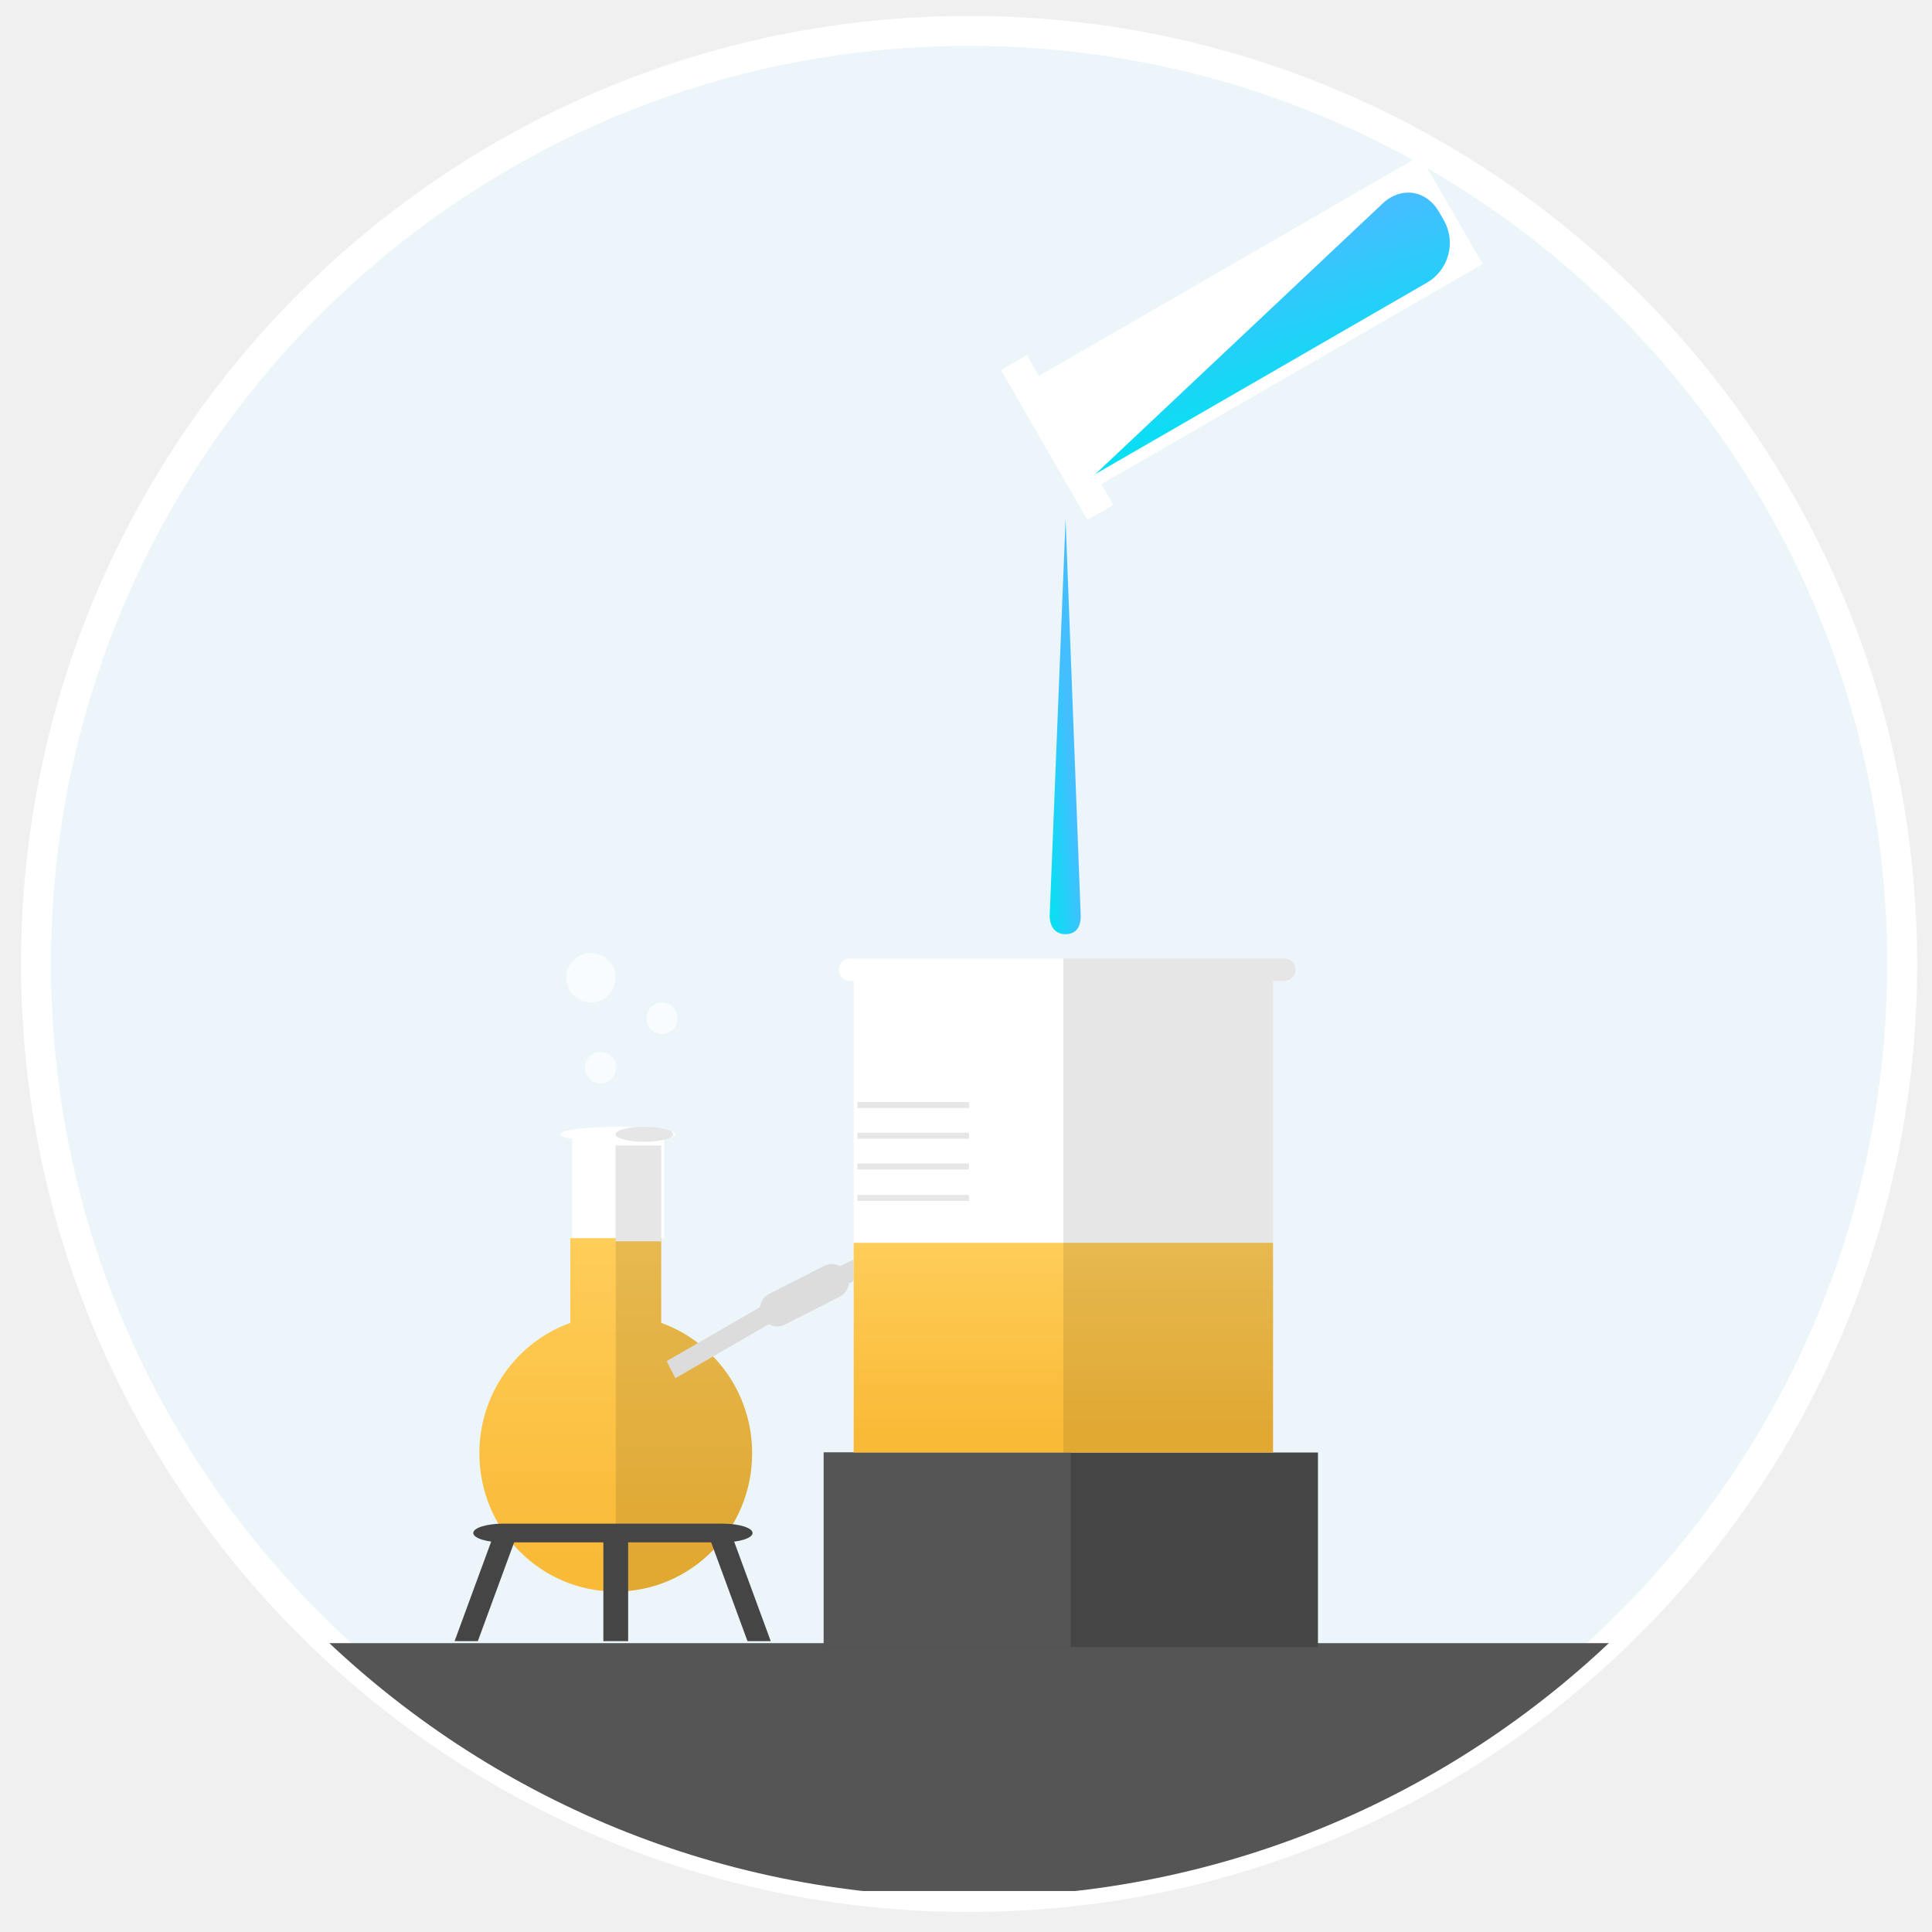
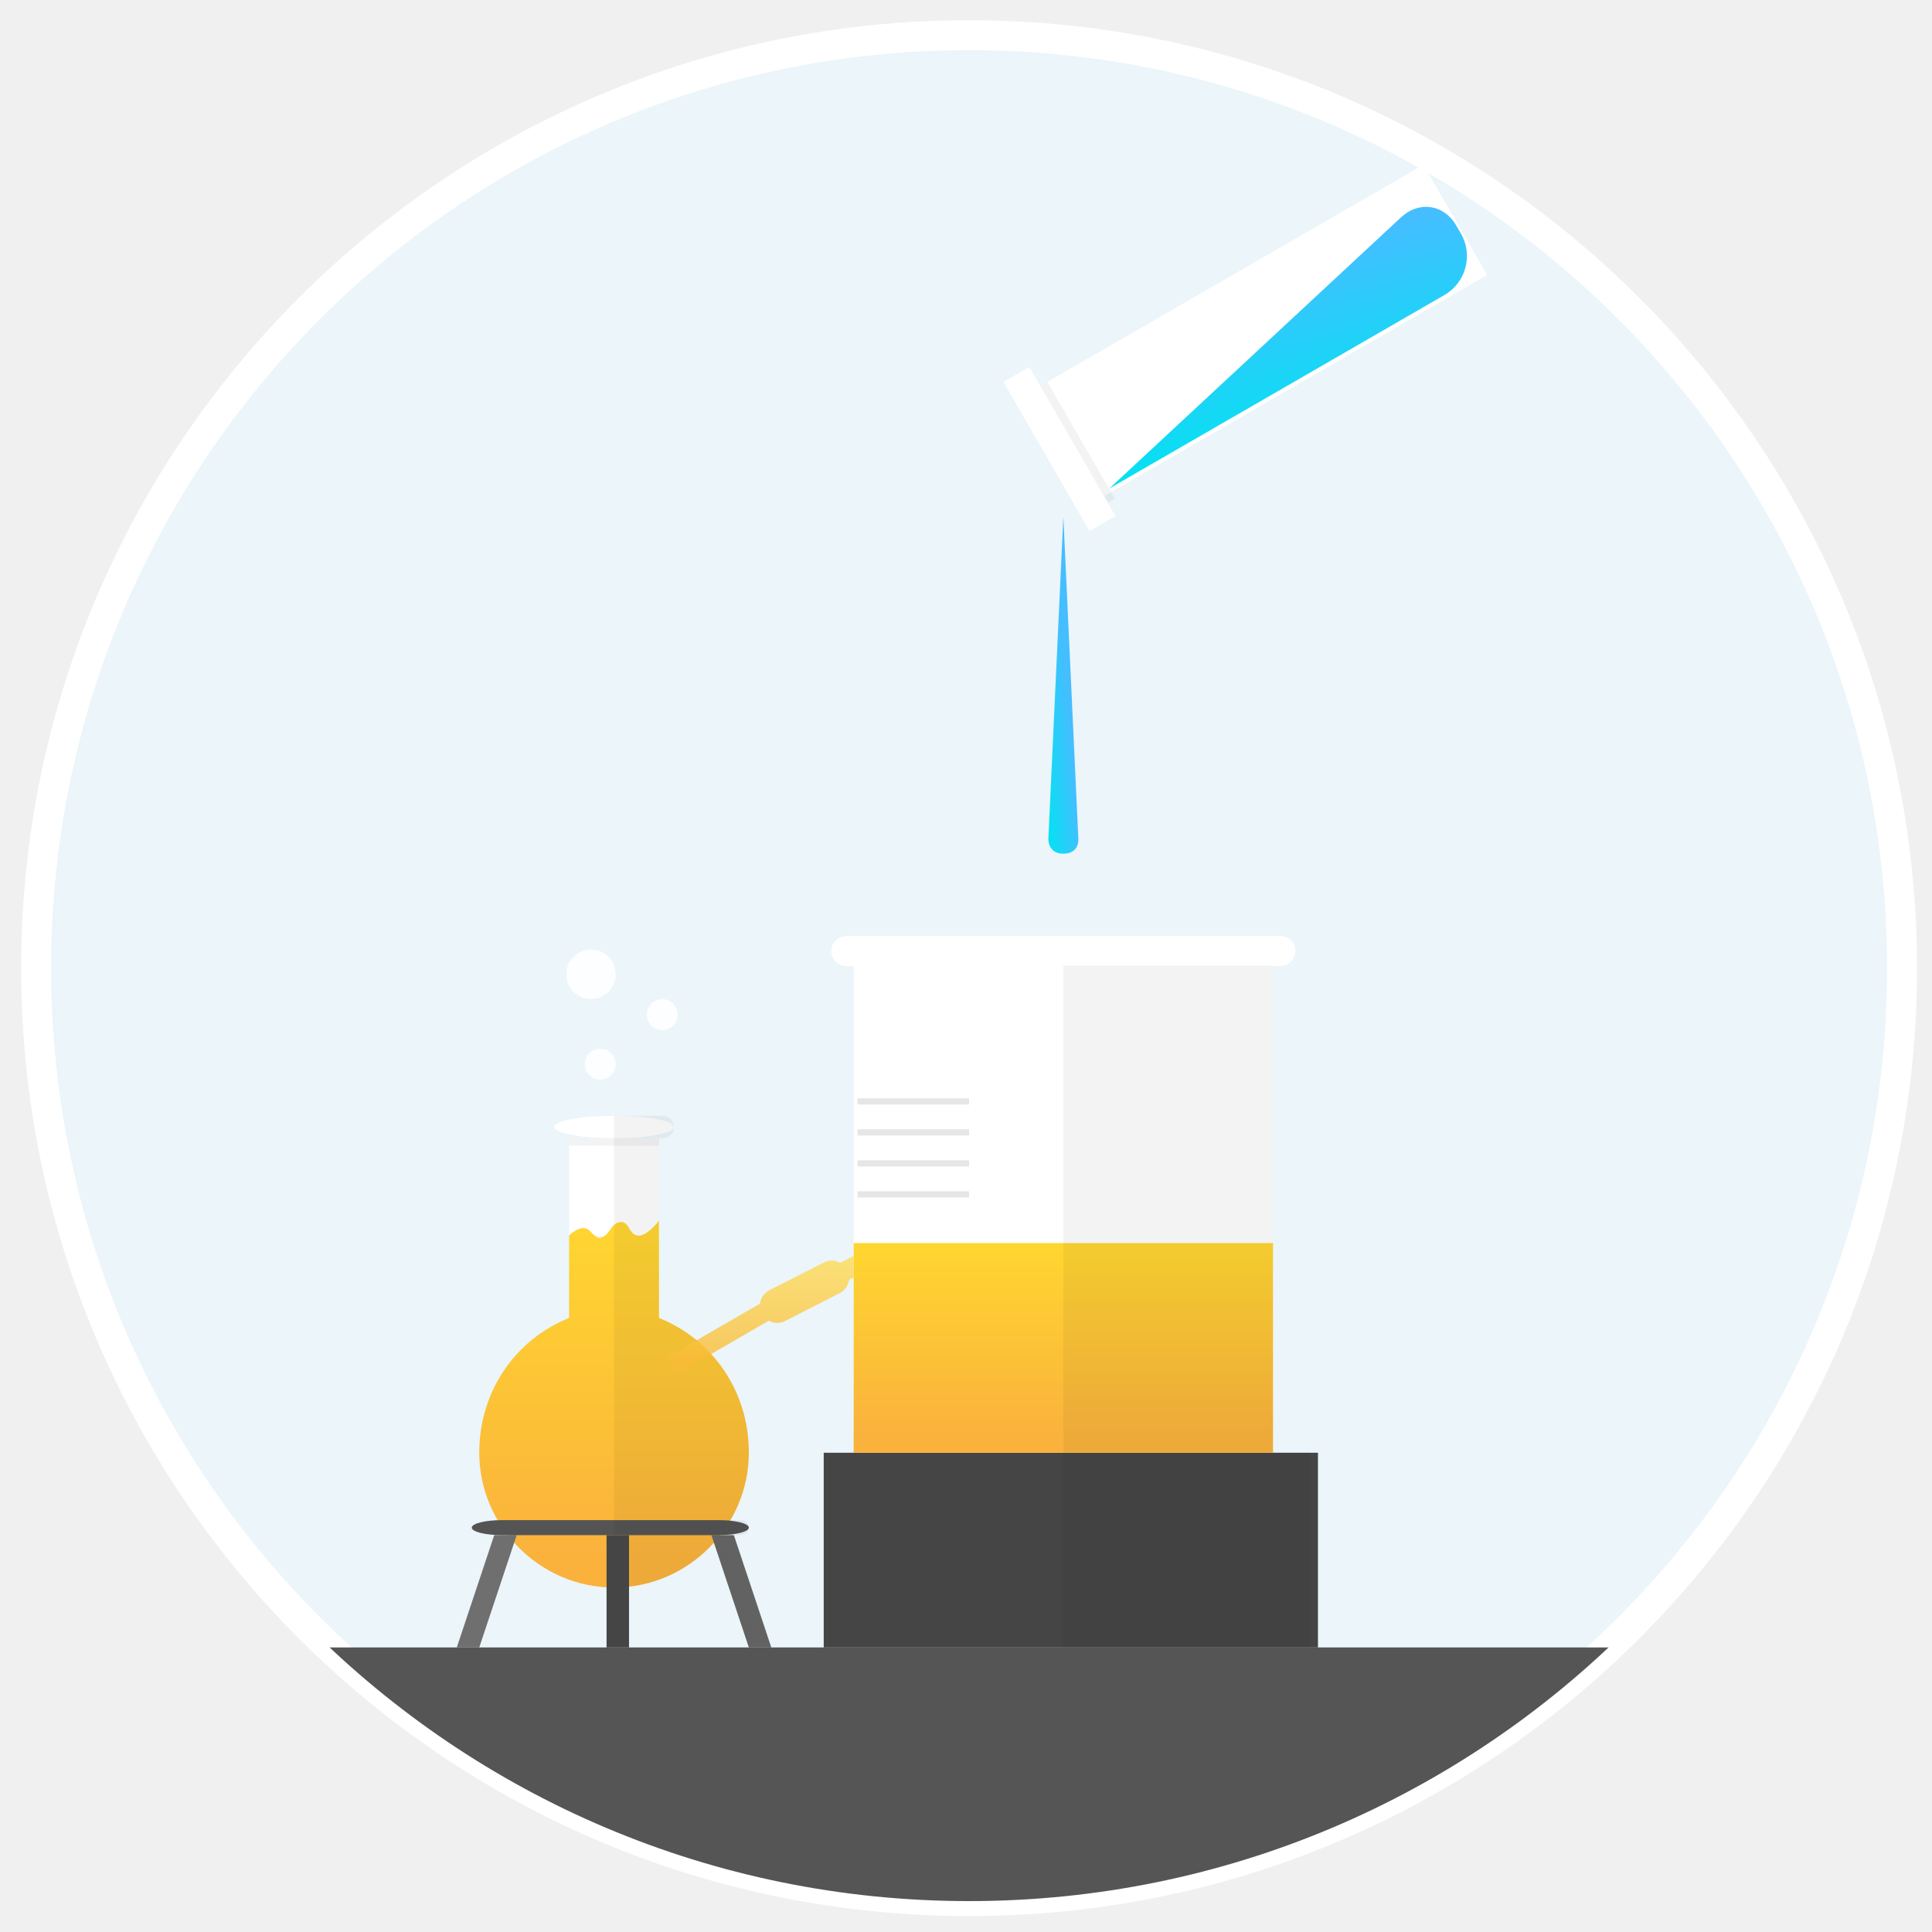
- <svg xmlns="http://www.w3.org/2000/svg" xmlns:xlink="http://www.w3.org/1999/xlink" width="258" height="258" viewBox="0 0 258 258">
+ <svg xmlns="http://www.w3.org/2000/svg" xmlns:xlink="http://www.w3.org/1999/xlink" width="258px" height="258px" viewBox="0 0 258 258" version="1.1">
  <defs>
-     <circle id="path-1" cx="124.6" cy="124.4" r="124.2" />
-     <circle id="path-3" cx="125" cy="124.8" r="124.6" />
-     <linearGradient id="linearGradient-5" x1="0%" x2="46.1%" y1="88.4%" y2="38.3%">
+     <ellipse id="path-1" cx="124.586" cy="124.417" rx="124.172" ry="124.172" />
+     <ellipse id="path-3" cx="124.999" cy="124.83" rx="124.585" ry="124.585" />
+     <linearGradient x1="0%" y1="88.375%" x2="46.077%" y2="38.318%" id="linearGradient-5">
      <stop stop-color="#09DFF3" offset="0%" />
      <stop stop-color="#44BEFF" offset="100%" />
    </linearGradient>
-     <linearGradient id="linearGradient-6" x1="0%" x2="81.2%" y1="9.2%" y2="100%">
+     <linearGradient x1="0%" y1="9.209%" x2="81.242%" y2="100%" id="linearGradient-6">
      <stop stop-color="#09DFF3" offset="0%" />
      <stop stop-color="#44BEFF" offset="100%" />
    </linearGradient>
-     <linearGradient id="linearGradient-7" x1="50%" x2="50%" y1="0%" y2="91.6%">
-       <stop stop-color="#FFCD59" offset="0%" />
+     <linearGradient x1="50%" y1="0%" x2="50%" y2="91.636%" id="linearGradient-7">
+       <stop stop-color="#FFD630" offset="0%" />
+       <stop stop-color="#FAB23C" offset="100%" />
+     </linearGradient>
+     <linearGradient x1="50%" y1="0%" x2="50%" y2="91.636%" id="linearGradient-8">
+       <stop stop-color="#FFDE59" offset="0%" />
      <stop stop-color="#F9BA37" offset="100%" />
    </linearGradient>
  </defs>
-   <g fill="none" fill-rule="evenodd" transform="translate(4 3.469)">
-     <g transform="translate(.414 .458)">
-       <mask id="mask-2" fill="#fff">
-         <use xlink:href="#path-1" />
-       </mask>
-       <use fill="#E9F0F4" xlink:href="#path-1" />
-       <mask id="mask-4" fill="#fff">
-         <use xlink:href="#path-3" />
-       </mask>
-       <use fill="#EBF5FA" stroke="#FFF" stroke-width="4" xlink:href="#path-3" />
-       <path fill="#555" d="M1.2 215.5H249.5V248.6H1.2z" mask="url(#mask-4)" />
+   <g id="Work" stroke="none" stroke-width="1" fill="none" fill-rule="evenodd">
+     <g id="Group-Copy-3" transform="translate(4, 4)">
+       <g id="Rectangle-124-Copy-17" transform="translate(0.413907, 0.457506)">
+         <mask id="mask-2" fill="white">
+           <use xlink:href="#path-1" />
+         </mask>
+         <use id="Mask" fill="#E9F0F4" xlink:href="#path-1" />
+         <mask id="mask-4" fill="white">
+           <use xlink:href="#path-3" />
+         </mask>
+         <use id="Mask-Copy" stroke="#FFFFFF" stroke-width="4" fill="#EBF5FA" xlink:href="#path-3" />
+         <rect id="Rectangle-124-Copy" fill="#555555" mask="url(#mask-4)" x="1.586" y="215.542" width="248" height="35" />
+       </g>
+       <circle id="Oval-94-Copy-14" opacity="0.9" fill="#FFFFFF" cx="74.917" cy="126.113" r="3.311" />
+       <ellipse id="Oval-95-Copy-14" opacity="0.9" fill="#FFFFFF" cx="84.437" cy="131.494" rx="2.07" ry="2.07" />
+       <ellipse id="Oval-96-Copy-25" opacity="0.9" fill="#FFFFFF" cx="76.159" cy="138.116" rx="2.07" ry="2.07" />
+       <path d="M138 65L140 108C140 108 140.199 110 138 110 135.89 110 136 108 136 108L138 65Z" id="Rectangle-125-Copy-5" fill="url(#linearGradient-5)" />
+       <g id="Rectangle-127-+-Rectangle-126-+-Rectangle-126-Copy-6" transform="translate(163.4306, 41.43152) rotate(-120) translate(-163.4306, -41.43152) translate(151.4306, 9.43152)">
+         <rect id="Rectangle-127" fill="#FFFFFF" x="0.893" y="0.264" width="23" height="4" />
+         <rect id="Rectangle-126" fill="#FFFFFF" x="3.96" y="4.344" width="17" height="59" />
+         <path d="M4.496 5.388L16.375 57.214C17.117 60.452 15.027 63.076 11.707 63.076L10.507 63.076C7.187 63.076 4.496 60.39 4.496 57.066L4.496 5.388Z" id="Rectangle-126-Copy" fill="url(#linearGradient-6)" />
+         <rect id="Rectangle-127-Copy" fill-opacity="0.05" fill="#000000" x="2.96" y="4.344" width="18" height="1" />
+       </g>
+       <rect id="Rectangle-11-Copy-15" fill="#FFFFFF" x="72" y="148" width="12" height="13" />
+       <path d="M84 159C84 159 82.389 161.189 81.14 160.992 79.891 160.796 80.107 159.129 78.87 159.193 77.634 159.258 77.457 160.846 76.396 161.24 75.335 161.633 74.998 160.054 74 160 73.002 159.946 72 161 72 161L72 172C65.009 174.789 60 181.601 60 190 60 199.766 68.059 208 78 208 87.941 208 96 199.766 96 190 96 181.601 90.991 174.789 84 172L84 159Z" id="Rectangle-11-Copy-19" fill="url(#linearGradient-7)" />
+       <path d="M84 161L78 161C78 161 78 208 78 208 87.941 208 96 199.766 96 190 96 181.601 90.991 174.789 84 172L84 161Z" id="Rectangle-11-Copy-20" fill-opacity="0.05" fill="#000000" />
+       <path d="M62 201L65 201 60 216 57 216 62 201Z" id="Rectangle-33-Copy-9" fill="#6F6F6F" />
+       <path d="M96 201L99 201 94 216 91 216 96 201Z" id="Rectangle-33-Copy-10" fill="#626262" transform="translate(95, 208.5) scale(-1, 1) translate(-95, -208.5) " />
+       <path d="M77 209.571L77 201 80 201 80 216 77 216 77 209.571Z" id="Rectangle-33-Copy-11" fill="#454545" />
+       <rect id="Rectangle-32-Copy-3" fill="#545454" x="59" y="199" width="37" height="2" rx="4" />
+       <path d="M78 199L95.007 199C95.555 199 96 199.444 96 200L96 200C96 200.552 95.555 201 95.007 201L78 201 78 199Z" id="Rectangle-32-Copy-4" fill-opacity="0.05" fill="#000000" />
+       <rect id="Rectangle-55-Copy-3" fill="#454545" x="106" y="190" width="66" height="26" />
+       <rect id="Rectangle-55-Copy-4" fill-opacity="0.05" fill="#000000" x="138" y="190" width="33" height="26" />
+       <rect id="Rectangle-12-Copy-12" fill="#FFFFFF" x="70" y="145" width="16" height="3" rx="40" />
+       <path d="M78 145L84.495 145C85.326 145 86 145.666 86 146.5L86 146.5C86 147.328 85.332 148 84.495 148L78 148 78 145Z" id="Rectangle-12-Copy-14" fill-opacity="0.05" fill="#000000" />
+       <rect id="Rectangle-12-Copy-13" fill-opacity="0.05" fill="#000000" transform="translate(78, 148.5) scale(1, -1) translate(-78, -148.5) " x="72" y="148" width="12" height="1" />
+       <rect id="Rectangle-11-Copy-16" fill-opacity="0.05" fill="#000000" x="78" y="148" width="6" height="13" />
+       <path d="M112.456 165.336L111.294 163.055 108.209 164.626C107.561 164.264 106.749 164.221 106.038 164.583L98.736 168.304C98.021 168.668 97.579 169.349 97.493 170.087L85.027 177.298 86.189 179.579 98.657 172.367C99.305 172.729 100.117 172.773 100.828 172.41L108.131 168.69C108.845 168.326 109.287 167.644 109.374 166.907L112.456 165.336 112.456 165.336Z" id="Rectangle-221" fill-opacity="0.8" fill="url(#linearGradient-8)" />
+       <path d="M110 125L166 125 166 187 110 187 110 125ZM107 123C107 121.895 107.9 121 108.993 121L167.007 121C168.108 121 169 121.888 169 123 169 124.105 168.1 125 167.007 125L108.993 125C107.892 125 107 124.112 107 123Z" id="Rectangle-56-Copy-6" fill="#FFFFFF" />
+       <rect id="Rectangle-56-Copy-5" fill-opacity="0.05" fill="#000000" x="138" y="124.949" width="28" height="38.051" />
+       <rect id="Rectangle-329" fill="url(#linearGradient-7)" x="110" y="162" width="56" height="28" />
+       <rect id="Rectangle-329-Copy" fill-opacity="0.05" fill="#000000" x="138" y="162" width="28" height="28" />
+       <rect id="Rectangle-287" fill-opacity="0.1" fill="#000000" x="110.513" y="142.669" width="14.901" height="0.828" />
+       <rect id="Rectangle-287-Copy" fill-opacity="0.1" fill="#000000" x="110.513" y="146.808" width="14.901" height="0.828" />
+       <rect id="Rectangle-287-Copy-2" fill-opacity="0.1" fill="#000000" x="110.513" y="150.948" width="14.901" height="0.828" />
+       <rect id="Rectangle-287-Copy-3" fill-opacity="0.1" fill="#000000" x="110.513" y="155.087" width="14.901" height="0.828" />
    </g>
-     <ellipse cx="74.9" cy="127.1" fill="#FFF" opacity=".7" rx="3.3" ry="3.3" />
-     <ellipse cx="84.4" cy="132.5" fill="#FFF" opacity=".7" rx="2.1" ry="2.1" />
-     <ellipse cx="76.2" cy="139.1" fill="#FFF" opacity=".7" rx="2.1" ry="2.1" />
-     <path fill="url(#linearGradient-5)" d="M138.297,65.855 L140.316,118.8 C140.316,118.8 140.534,121.283 138.297,121.283 C136.06,121.283 136.177,118.8 136.177,118.8 L138.297,65.855 Z" />
-     <path fill="#FFF" d="M0 0H23.1V4H0zM3.2 4H19.9V62.8H3.2z" transform="rotate(-120 162.666 40.193) translate(151.076 8.736)" />
-     <path fill="url(#linearGradient-6)" d="M4.77,3.975 L16.879,55.257 C17.656,58.551 15.535,61.221 12.161,61.221 L10.896,61.221 C7.513,61.221 4.77,58.479 4.77,55.095 L4.77,3.975 Z" transform="rotate(-120 162.666 40.193) translate(151.076 8.736)" />
-     <path fill="#FFF" d="M72.4 148.6H84.7V161.9H72.4z" />
-     <path fill="url(#linearGradient-7)" d="M84.299,173.19 L84.299,161.881 L72.158,161.881 L72.158,173.19 C65.084,175.724 60.017,182.564 60.017,190.603 C60.017,200.8 68.17,209.067 78.228,209.067 C88.287,209.067 96.44,200.8 96.44,190.603 C96.44,182.564 91.373,175.724 84.299,173.19 L84.299,173.19 Z" />
-     <path fill="#000" fill-opacity=".1" d="M84.299,161.881 L78.228,161.881 C78.228,161.881 78.228,209.067 78.228,209.067 C88.287,209.067 96.44,200.8 96.44,190.603 C96.44,182.564 91.373,175.724 84.299,173.19 L84.299,161.881 Z" />
-     <path fill="#E6E6E6" d="M78.2 149.5H84.3V162.3H78.2z" />
-     <rect width="37.3" height="2.5" x="59.2" y="200" fill="#454545" rx="4" />
-     <path fill="#454545" d="M61.879,201.616 L64.983,201.616 L59.81,215.689 L56.705,215.689 L61.879,201.616 Z" />
-     <path fill="#454545" d="M95.82,201.616 L98.924,201.616 L93.75,215.689 L90.646,215.689 L95.82,201.616 Z" transform="matrix(-1 0 0 1 189.57 0)" />
-     <path fill="#454545" d="M76.573 210.119L76.573 201.616 79.884 201.616 79.884 215.689 76.573 215.689 76.573 210.119zM106 190.5H172V216.5H106z" />
-     <path fill="#555" d="M106 190.5H139V216.5H106z" />
-     <rect width="15.4" height="2" x="70.8" y="147" fill="#FFF" rx="40" />
-     <rect width="7.7" height="2" x="78.2" y="147" fill="#E6E6E6" rx="40" />
-     <path fill="#DCDCDC" d="M112.456,166.336 L111.294,164.055 L108.209,165.626 C107.561,165.264 106.749,165.221 106.038,165.583 L98.736,169.304 C98.021,169.668 97.579,170.349 97.493,171.087 L85.027,178.298 L86.189,180.579 L98.657,173.367 C99.305,173.729 100.117,173.773 100.828,173.41 L108.131,169.69 C108.845,169.326 109.287,168.644 109.374,167.907 L112.456,166.336 L112.456,166.336 Z" />
-     <path fill="#FFF" d="M110,127.531 L166,127.531 L166,189.531 L110,189.531 L110,127.531 Z M108,126.031 C108,125.202 108.664,124.531 109.508,124.531 L167.492,124.531 C168.325,124.531 169,125.196 169,126.031 C169,126.859 168.336,127.531 167.492,127.531 L109.508,127.531 C108.675,127.531 108,126.865 108,126.031 Z" />
-     <path fill="#000" d="M138,127.531 L166,127.531 L166,189.531 L138,189.531 L138,127.531 Z M138,124.531 L167.505,124.531 C168.331,124.531 169,125.196 169,126.031 C169,126.859 168.324,127.531 167.505,127.531 L138,127.531 L138,124.531 Z" opacity=".1" />
-     <path fill="url(#linearGradient-7)" d="M110 162.5H166V190.5H110z" />
-     <path fill="#000" fill-opacity=".1" d="M138 162.5H166V190.5H138zM110.5 143.7H125.4V144.5H110.5zM110.5 147.8H125.4V148.6H110.5zM110.5 151.9H125.4V152.7H110.5zM110.5 156.1H125.4V156.9H110.5z" />
  </g>
</svg>
